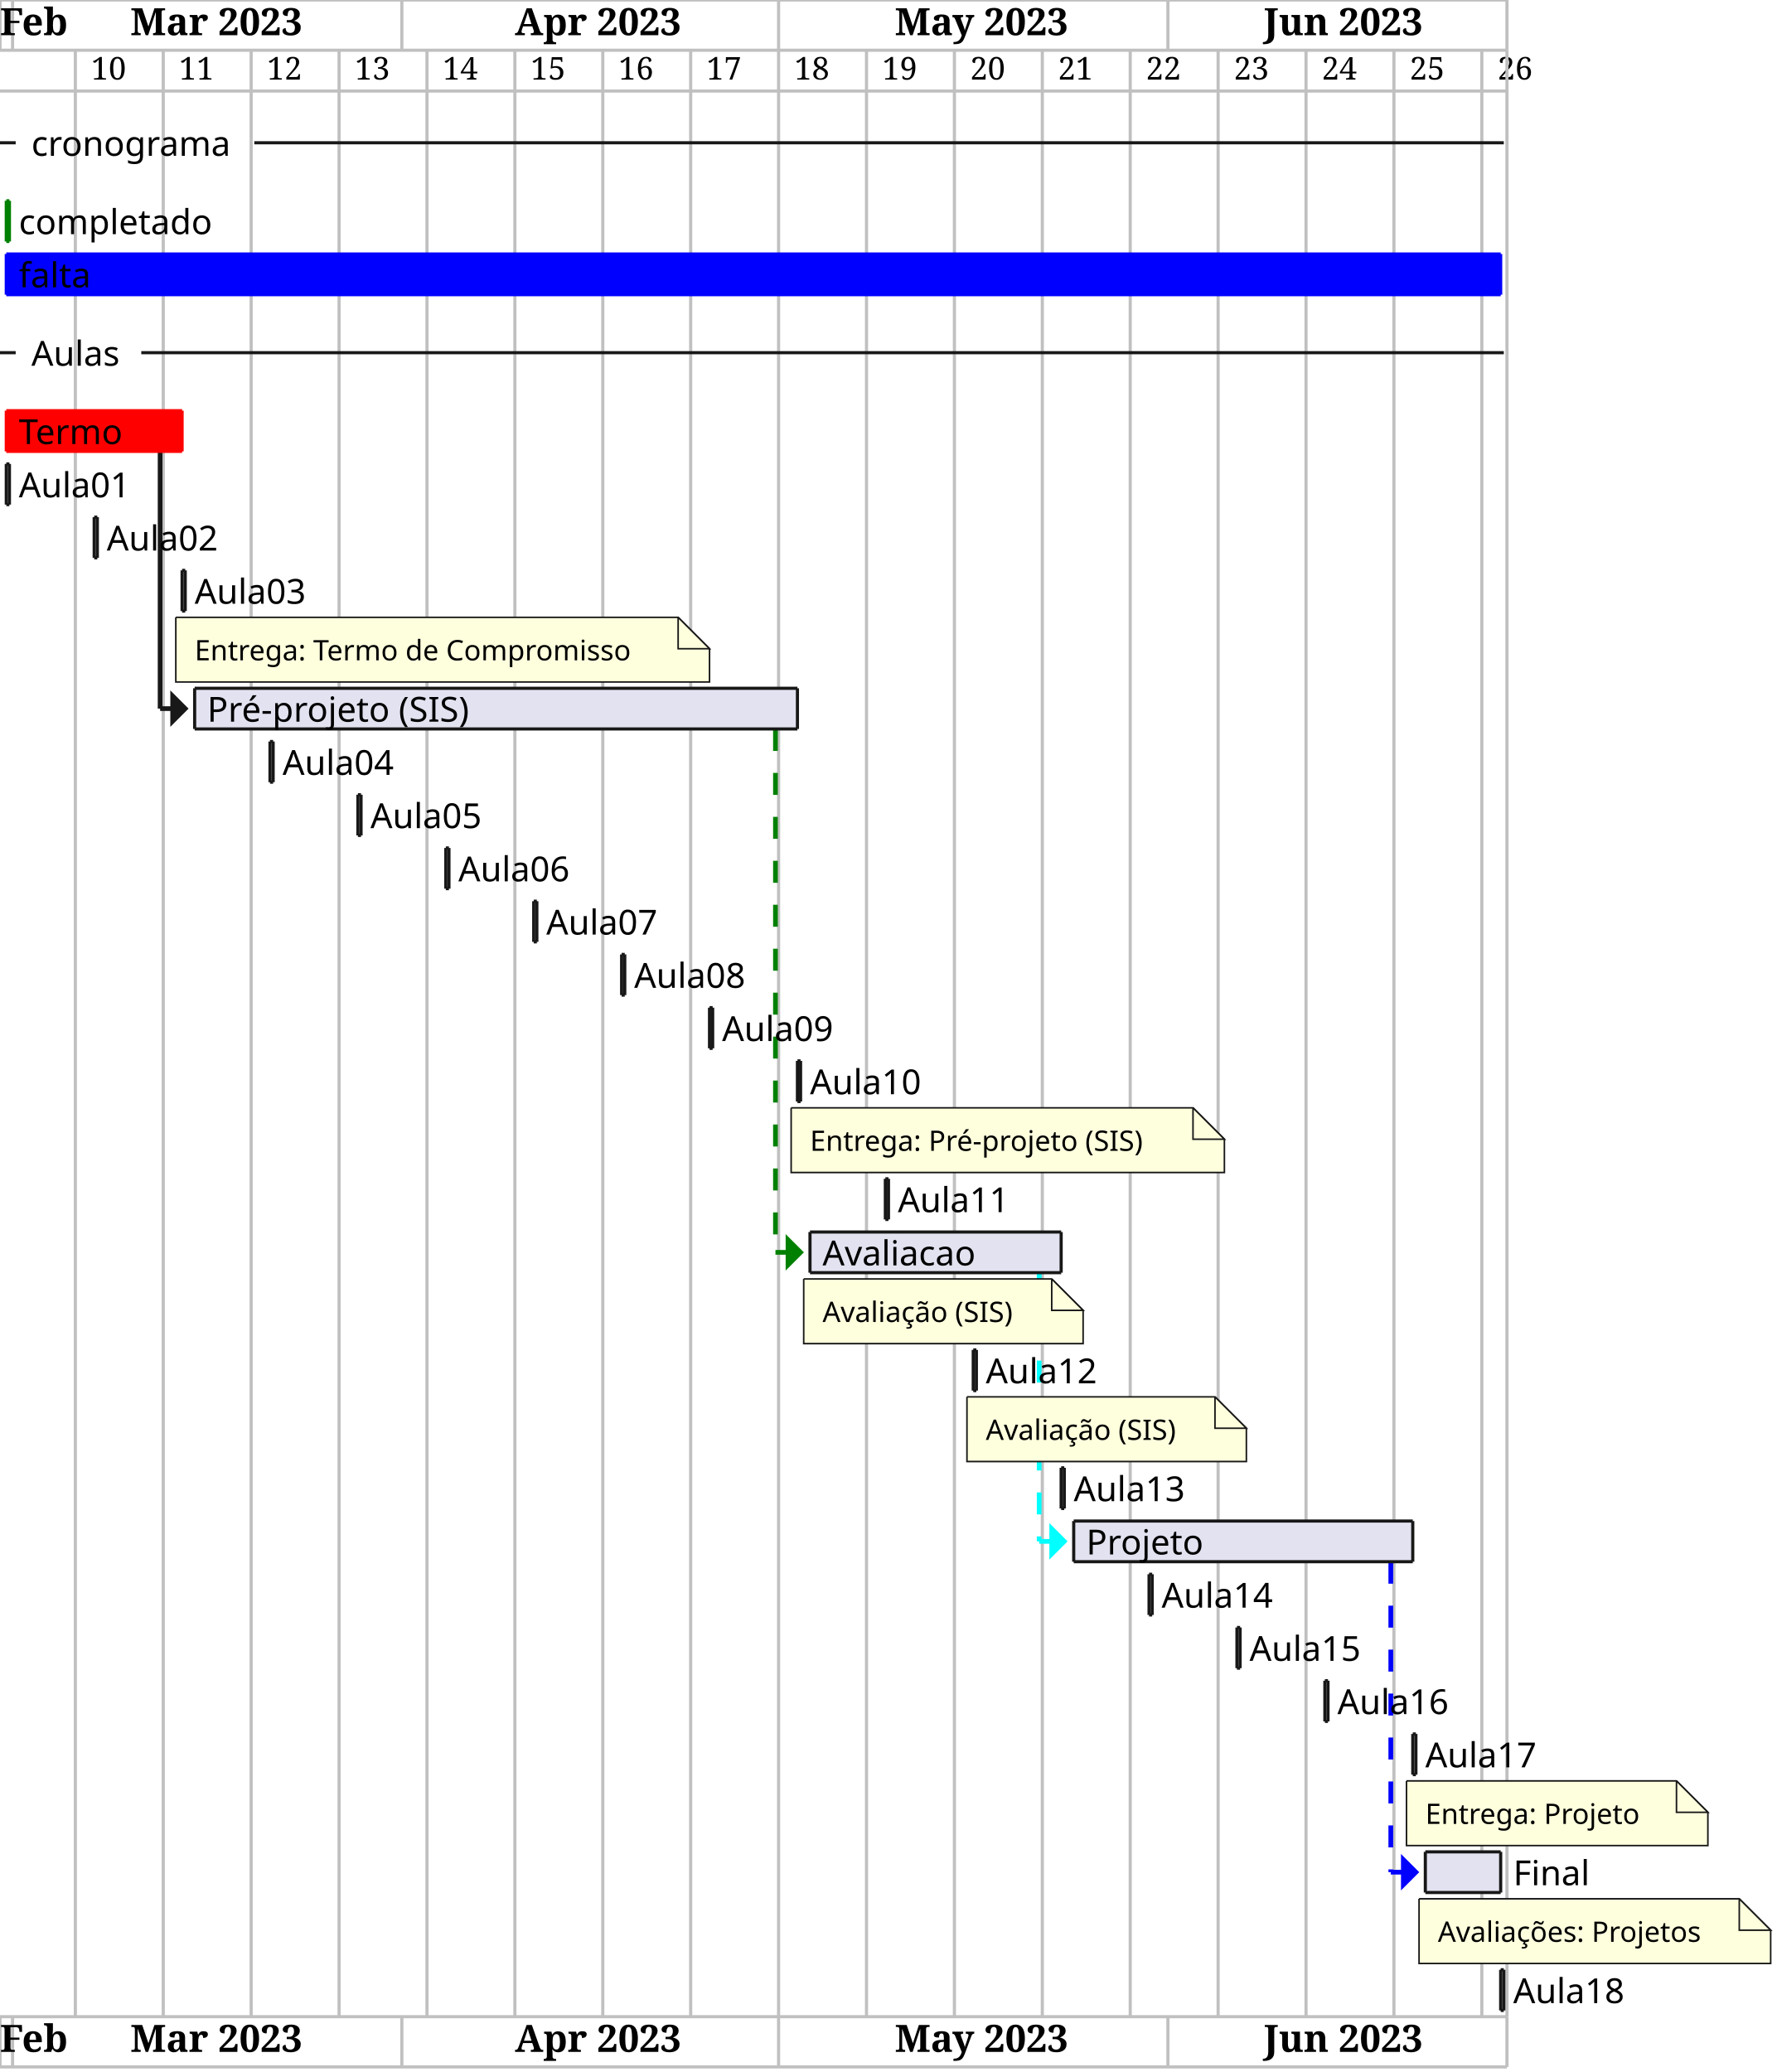
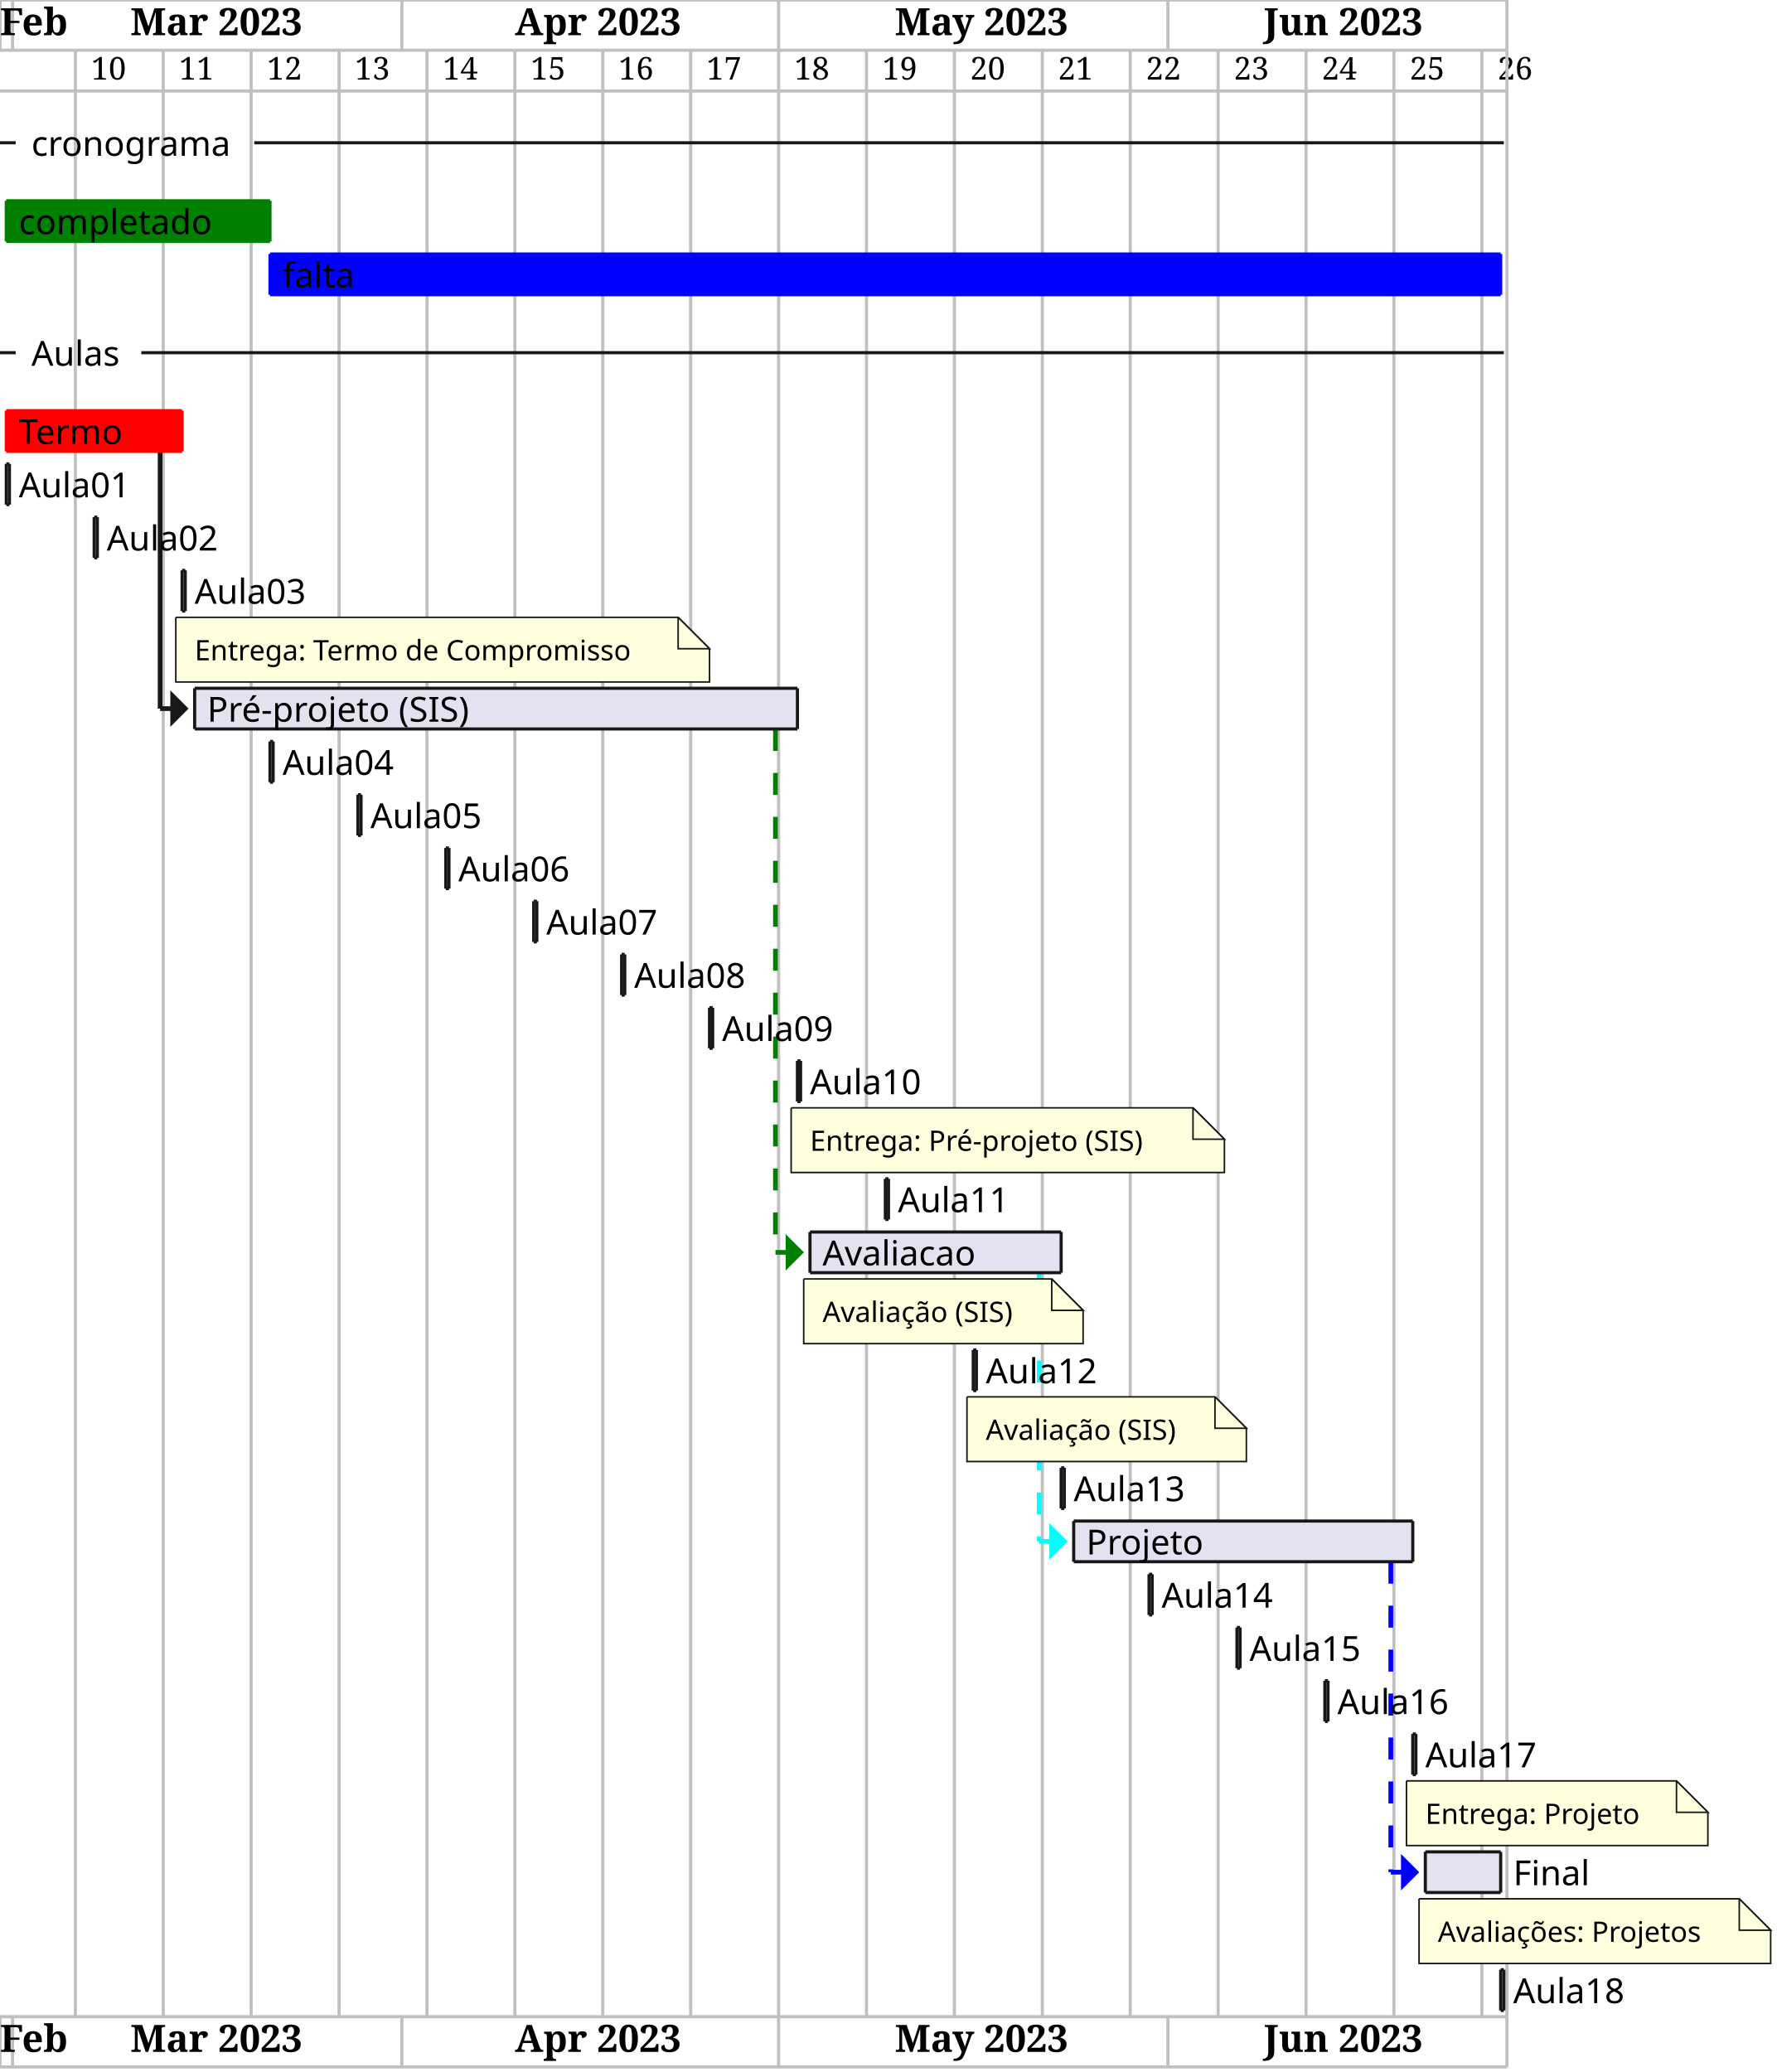
<svg xmlns="http://www.w3.org/2000/svg" contentStyleType="text/css" height="660px" preserveAspectRatio="none" style="width:566px;height:660px;background:#FFFFFF;" version="1.1" viewBox="0 0 566 660" width="566px" zoomAndPan="magnify">
  <defs />
  <g>
    <text fill="#000000" font-family="Serif" font-size="10" lengthAdjust="spacing" textLength="10" x="29" y="25.336">10</text>
    <text fill="#000000" font-family="Serif" font-size="10" lengthAdjust="spacing" textLength="10" x="57" y="25.336">11</text>
    <text fill="#000000" font-family="Serif" font-size="10" lengthAdjust="spacing" textLength="10" x="85" y="25.336">12</text>
    <text fill="#000000" font-family="Serif" font-size="10" lengthAdjust="spacing" textLength="10" x="113" y="25.336">13</text>
    <text fill="#000000" font-family="Serif" font-size="10" lengthAdjust="spacing" textLength="10" x="141" y="25.336">14</text>
    <text fill="#000000" font-family="Serif" font-size="10" lengthAdjust="spacing" textLength="10" x="169" y="25.336">15</text>
    <text fill="#000000" font-family="Serif" font-size="10" lengthAdjust="spacing" textLength="10" x="197" y="25.336">16</text>
    <text fill="#000000" font-family="Serif" font-size="10" lengthAdjust="spacing" textLength="10" x="225" y="25.336">17</text>
    <text fill="#000000" font-family="Serif" font-size="10" lengthAdjust="spacing" textLength="10" x="253" y="25.336">18</text>
    <text fill="#000000" font-family="Serif" font-size="10" lengthAdjust="spacing" textLength="10" x="281" y="25.336">19</text>
    <text fill="#000000" font-family="Serif" font-size="10" lengthAdjust="spacing" textLength="10" x="309" y="25.336">20</text>
    <text fill="#000000" font-family="Serif" font-size="10" lengthAdjust="spacing" textLength="10" x="337" y="25.336">21</text>
    <text fill="#000000" font-family="Serif" font-size="10" lengthAdjust="spacing" textLength="10" x="365" y="25.336">22</text>
    <text fill="#000000" font-family="Serif" font-size="10" lengthAdjust="spacing" textLength="10" x="393" y="25.336">23</text>
    <text fill="#000000" font-family="Serif" font-size="10" lengthAdjust="spacing" textLength="10" x="421" y="25.336">24</text>
    <text fill="#000000" font-family="Serif" font-size="10" lengthAdjust="spacing" textLength="10" x="449" y="25.336">25</text>
    <text fill="#000000" font-family="Serif" font-size="10" lengthAdjust="spacing" textLength="10" x="477" y="25.336">26</text>
    <line style="stroke:#C0C0C0;stroke-width:1.0;" x1="24" x2="24" y1="16" y2="642.385" />
    <line style="stroke:#C0C0C0;stroke-width:1.0;" x1="52" x2="52" y1="16" y2="642.385" />
    <line style="stroke:#C0C0C0;stroke-width:1.0;" x1="80" x2="80" y1="16" y2="642.385" />
    <line style="stroke:#C0C0C0;stroke-width:1.0;" x1="108" x2="108" y1="16" y2="642.385" />
    <line style="stroke:#C0C0C0;stroke-width:1.0;" x1="136" x2="136" y1="16" y2="642.385" />
    <line style="stroke:#C0C0C0;stroke-width:1.0;" x1="164" x2="164" y1="16" y2="642.385" />
    <line style="stroke:#C0C0C0;stroke-width:1.0;" x1="192" x2="192" y1="16" y2="642.385" />
    <line style="stroke:#C0C0C0;stroke-width:1.0;" x1="220" x2="220" y1="16" y2="642.385" />
    <line style="stroke:#C0C0C0;stroke-width:1.0;" x1="248" x2="248" y1="16" y2="642.385" />
    <line style="stroke:#C0C0C0;stroke-width:1.0;" x1="276" x2="276" y1="16" y2="642.385" />
    <line style="stroke:#C0C0C0;stroke-width:1.0;" x1="304" x2="304" y1="16" y2="642.385" />
    <line style="stroke:#C0C0C0;stroke-width:1.0;" x1="332" x2="332" y1="16" y2="642.385" />
    <line style="stroke:#C0C0C0;stroke-width:1.0;" x1="360" x2="360" y1="16" y2="642.385" />
    <line style="stroke:#C0C0C0;stroke-width:1.0;" x1="388" x2="388" y1="16" y2="642.385" />
    <line style="stroke:#C0C0C0;stroke-width:1.0;" x1="416" x2="416" y1="16" y2="642.385" />
    <line style="stroke:#C0C0C0;stroke-width:1.0;" x1="444" x2="444" y1="16" y2="642.385" />
    <line style="stroke:#C0C0C0;stroke-width:1.0;" x1="472" x2="472" y1="16" y2="642.385" />
    <line style="stroke:#C0C0C0;stroke-width:1.0;" x1="480" x2="480" y1="16" y2="642.385" />
    <line style="stroke:#C0C0C0;stroke-width:1.0;" x1="0" x2="0" y1="0" y2="16" />
    <line style="stroke:#C0C0C0;stroke-width:1.0;" x1="4" x2="4" y1="0" y2="16" />
    <text fill="#000000" font-family="Serif" font-size="12" font-weight="bold" lengthAdjust="spacing" textLength="19" x="0" y="11.203">Feb</text>
    <line style="stroke:#C0C0C0;stroke-width:1.0;" x1="128" x2="128" y1="0" y2="16" />
    <text fill="#000000" font-family="Serif" font-size="12" font-weight="bold" lengthAdjust="spacing" textLength="49" x="41.5" y="11.203">Mar 2023</text>
    <line style="stroke:#C0C0C0;stroke-width:1.0;" x1="248" x2="248" y1="0" y2="16" />
    <text fill="#000000" font-family="Serif" font-size="12" font-weight="bold" lengthAdjust="spacing" textLength="48" x="164" y="11.203">Apr 2023</text>
    <line style="stroke:#C0C0C0;stroke-width:1.0;" x1="372" x2="372" y1="0" y2="16" />
    <text fill="#000000" font-family="Serif" font-size="12" font-weight="bold" lengthAdjust="spacing" textLength="50" x="285" y="11.203">May 2023</text>
    <line style="stroke:#C0C0C0;stroke-width:1.0;" x1="480" x2="480" y1="0" y2="16" />
    <text fill="#000000" font-family="Serif" font-size="12" font-weight="bold" lengthAdjust="spacing" textLength="47" x="402.5" y="11.203">Jun 2023</text>
    <line style="stroke:#C0C0C0;stroke-width:1.0;" x1="0" x2="480" y1="0" y2="0" />
    <line style="stroke:#C0C0C0;stroke-width:1.0;" x1="0" x2="480" y1="16" y2="16" />
    <line style="stroke:#C0C0C0;stroke-width:1.0;" x1="0" x2="480" y1="29" y2="29" />
    <line style="stroke:#181818;stroke-width:1.5;" x1="51" x2="51" y1="143.775" y2="225.718" />
    <line style="stroke:#181818;stroke-width:1.5;" x1="51" x2="59" y1="225.718" y2="225.718" />
    <polygon fill="#181818" points="55,221.718,55,225.718,55,229.718,59,225.718" style="stroke:#181818;stroke-width:1.5;" />
    <line style="stroke:#008000;stroke-width:1.5;stroke-dasharray:7.0,7.0;" x1="247" x2="247" y1="232.195" y2="398.913" />
    <line style="stroke:#008000;stroke-width:1.5;stroke-dasharray:7.0,7.0;" x1="247" x2="255" y1="398.913" y2="398.913" />
    <polygon fill="#008000" points="251,394.913,251,398.913,251,402.913,255,398.913" style="stroke:#008000;stroke-width:1.5;" />
    <line style="stroke:#00FFFF;stroke-width:1.5;stroke-dasharray:7.0,7.0;" x1="331" x2="331" y1="405.391" y2="490.978" />
    <line style="stroke:#00FFFF;stroke-width:1.5;stroke-dasharray:7.0,7.0;" x1="331" x2="339" y1="490.978" y2="490.978" />
    <polygon fill="#00FFFF" points="335,486.978,335,490.978,335,494.978,339,490.978" style="stroke:#00FFFF;stroke-width:1.5;" />
    <line style="stroke:#0000FF;stroke-width:1.5;stroke-dasharray:7.0,7.0;" x1="443" x2="443" y1="497.455" y2="596.352" />
    <line style="stroke:#0000FF;stroke-width:1.5;stroke-dasharray:7.0,7.0;" x1="443" x2="451" y1="596.352" y2="596.352" />
    <polygon fill="#0000FF" points="447,592.352,447,596.352,447,600.352,451,596.352" style="stroke:#0000FF;stroke-width:1.5;" />
    <line style="stroke:#181818;stroke-width:1.0;" x1="0" x2="5" y1="45.477" y2="45.477" />
    <line style="stroke:#181818;stroke-width:1.0;" x1="81" x2="479" y1="45.477" y2="45.477" />
-     <rect fill="#008000" height="12.955" style="stroke:none;stroke-width:1.0;" width="1" x="2" y="63.955" />
-     <line style="stroke:#008000;stroke-width:1.0;" x1="2" x2="3" y1="63.955" y2="63.955" />
-     <line style="stroke:#008000;stroke-width:1.0;" x1="2" x2="3" y1="76.91" y2="76.91" />
+     <rect fill="#008000" height="12.955" style="stroke:none;stroke-width:1.0;" width="84" x="2" y="63.955" />
+     <line style="stroke:#008000;stroke-width:1.0;" x1="2" x2="86" y1="63.955" y2="63.955" />
+     <line style="stroke:#008000;stroke-width:1.0;" x1="2" x2="86" y1="76.91" y2="76.91" />
    <line style="stroke:#008000;stroke-width:1.0;" x1="2" x2="2" y1="63.955" y2="76.91" />
-     <line style="stroke:#008000;stroke-width:1.0;" x1="3" x2="3" y1="63.955" y2="76.91" />
-     <rect fill="#0000FF" height="12.955" style="stroke:none;stroke-width:1.0;" width="476" x="2" y="80.91" />
-     <line style="stroke:#0000FF;stroke-width:1.0;" x1="2" x2="478" y1="80.91" y2="80.91" />
-     <line style="stroke:#0000FF;stroke-width:1.0;" x1="2" x2="478" y1="93.865" y2="93.865" />
-     <line style="stroke:#0000FF;stroke-width:1.0;" x1="2" x2="2" y1="80.91" y2="93.865" />
+     <line style="stroke:#008000;stroke-width:1.0;" x1="86" x2="86" y1="63.955" y2="76.91" />
+     <rect fill="#0000FF" height="12.955" style="stroke:none;stroke-width:1.0;" width="392" x="86" y="80.91" />
+     <line style="stroke:#0000FF;stroke-width:1.0;" x1="86" x2="478" y1="80.91" y2="80.91" />
+     <line style="stroke:#0000FF;stroke-width:1.0;" x1="86" x2="478" y1="93.865" y2="93.865" />
+     <line style="stroke:#0000FF;stroke-width:1.0;" x1="86" x2="86" y1="80.91" y2="93.865" />
    <line style="stroke:#0000FF;stroke-width:1.0;" x1="478" x2="478" y1="80.91" y2="93.865" />
    <line style="stroke:#181818;stroke-width:1.0;" x1="0" x2="5" y1="112.343" y2="112.343" />
    <line style="stroke:#181818;stroke-width:1.0;" x1="45" x2="479" y1="112.343" y2="112.343" />
    <rect fill="#FF0000" height="12.955" style="stroke:none;stroke-width:1.0;" width="56" x="2" y="130.82" />
    <line style="stroke:#FF0000;stroke-width:1.0;" x1="2" x2="58" y1="130.82" y2="130.82" />
    <line style="stroke:#FF0000;stroke-width:1.0;" x1="2" x2="58" y1="143.775" y2="143.775" />
    <line style="stroke:#FF0000;stroke-width:1.0;" x1="2" x2="2" y1="130.82" y2="143.775" />
    <line style="stroke:#FF0000;stroke-width:1.0;" x1="58" x2="58" y1="130.82" y2="143.775" />
    <rect fill="#E2E2F0" height="12.955" style="stroke:none;stroke-width:1.0;" width="1" x="2" y="147.775" />
    <line style="stroke:#181818;stroke-width:1.0;" x1="2" x2="3" y1="147.775" y2="147.775" />
    <line style="stroke:#181818;stroke-width:1.0;" x1="2" x2="3" y1="160.731" y2="160.731" />
    <line style="stroke:#181818;stroke-width:1.0;" x1="2" x2="2" y1="147.775" y2="160.731" />
    <line style="stroke:#181818;stroke-width:1.0;" x1="3" x2="3" y1="147.775" y2="160.731" />
    <rect fill="#E2E2F0" height="12.955" style="stroke:none;stroke-width:1.0;" width="1" x="30" y="164.731" />
    <line style="stroke:#181818;stroke-width:1.0;" x1="30" x2="31" y1="164.731" y2="164.731" />
    <line style="stroke:#181818;stroke-width:1.0;" x1="30" x2="31" y1="177.685" y2="177.685" />
    <line style="stroke:#181818;stroke-width:1.0;" x1="30" x2="30" y1="164.731" y2="177.685" />
    <line style="stroke:#181818;stroke-width:1.0;" x1="31" x2="31" y1="164.731" y2="177.685" />
    <path d="M56,196.641 L56,217.24 L226,217.24 L226,206.641 L216,196.641 L56,196.641 " fill="#FEFFDD" style="stroke:#181818;stroke-width:0.5;" />
    <path d="M216,196.641 L216,206.641 L226,206.641 L216,196.641 " fill="#FEFFDD" style="stroke:#181818;stroke-width:0.5;" />
    <text fill="#000000" font-family="sans-serif" font-size="9" lengthAdjust="spacing" textLength="149" x="62" y="210.342">Entrega: Termo de Compromisso</text>
    <rect fill="#E2E2F0" height="12.955" style="stroke:none;stroke-width:1.0;" width="1" x="58" y="181.685" />
    <line style="stroke:#181818;stroke-width:1.0;" x1="58" x2="59" y1="181.685" y2="181.685" />
    <line style="stroke:#181818;stroke-width:1.0;" x1="58" x2="59" y1="194.641" y2="194.641" />
    <line style="stroke:#181818;stroke-width:1.0;" x1="58" x2="58" y1="181.685" y2="194.641" />
    <line style="stroke:#181818;stroke-width:1.0;" x1="59" x2="59" y1="181.685" y2="194.641" />
    <rect fill="#E2E2F0" height="12.955" style="stroke:none;stroke-width:1.0;" width="192" x="62" y="219.24" />
    <line style="stroke:#181818;stroke-width:1.0;" x1="62" x2="254" y1="219.24" y2="219.24" />
    <line style="stroke:#181818;stroke-width:1.0;" x1="62" x2="254" y1="232.195" y2="232.195" />
    <line style="stroke:#181818;stroke-width:1.0;" x1="62" x2="62" y1="219.24" y2="232.195" />
    <line style="stroke:#181818;stroke-width:1.0;" x1="254" x2="254" y1="219.24" y2="232.195" />
    <rect fill="#E2E2F0" height="12.955" style="stroke:none;stroke-width:1.0;" width="1" x="86" y="236.195" />
    <line style="stroke:#181818;stroke-width:1.0;" x1="86" x2="87" y1="236.195" y2="236.195" />
    <line style="stroke:#181818;stroke-width:1.0;" x1="86" x2="87" y1="249.15" y2="249.15" />
    <line style="stroke:#181818;stroke-width:1.0;" x1="86" x2="86" y1="236.195" y2="249.15" />
    <line style="stroke:#181818;stroke-width:1.0;" x1="87" x2="87" y1="236.195" y2="249.15" />
    <rect fill="#E2E2F0" height="12.955" style="stroke:none;stroke-width:1.0;" width="1" x="114" y="253.15" />
    <line style="stroke:#181818;stroke-width:1.0;" x1="114" x2="115" y1="253.15" y2="253.15" />
    <line style="stroke:#181818;stroke-width:1.0;" x1="114" x2="115" y1="266.106" y2="266.106" />
    <line style="stroke:#181818;stroke-width:1.0;" x1="114" x2="114" y1="253.15" y2="266.106" />
    <line style="stroke:#181818;stroke-width:1.0;" x1="115" x2="115" y1="253.15" y2="266.106" />
    <rect fill="#E2E2F0" height="12.955" style="stroke:none;stroke-width:1.0;" width="1" x="142" y="270.106" />
    <line style="stroke:#181818;stroke-width:1.0;" x1="142" x2="143" y1="270.106" y2="270.106" />
    <line style="stroke:#181818;stroke-width:1.0;" x1="142" x2="143" y1="283.06" y2="283.06" />
    <line style="stroke:#181818;stroke-width:1.0;" x1="142" x2="142" y1="270.106" y2="283.06" />
    <line style="stroke:#181818;stroke-width:1.0;" x1="143" x2="143" y1="270.106" y2="283.06" />
    <rect fill="#E2E2F0" height="12.955" style="stroke:none;stroke-width:1.0;" width="1" x="170" y="287.06" />
    <line style="stroke:#181818;stroke-width:1.0;" x1="170" x2="171" y1="287.06" y2="287.06" />
    <line style="stroke:#181818;stroke-width:1.0;" x1="170" x2="171" y1="300.016" y2="300.016" />
    <line style="stroke:#181818;stroke-width:1.0;" x1="170" x2="170" y1="287.06" y2="300.016" />
    <line style="stroke:#181818;stroke-width:1.0;" x1="171" x2="171" y1="287.06" y2="300.016" />
    <rect fill="#E2E2F0" height="12.955" style="stroke:none;stroke-width:1.0;" width="1" x="198" y="304.016" />
    <line style="stroke:#181818;stroke-width:1.0;" x1="198" x2="199" y1="304.016" y2="304.016" />
    <line style="stroke:#181818;stroke-width:1.0;" x1="198" x2="199" y1="316.971" y2="316.971" />
    <line style="stroke:#181818;stroke-width:1.0;" x1="198" x2="198" y1="304.016" y2="316.971" />
    <line style="stroke:#181818;stroke-width:1.0;" x1="199" x2="199" y1="304.016" y2="316.971" />
    <rect fill="#E2E2F0" height="12.955" style="stroke:none;stroke-width:1.0;" width="1" x="226" y="320.971" />
    <line style="stroke:#181818;stroke-width:1.0;" x1="226" x2="227" y1="320.971" y2="320.971" />
    <line style="stroke:#181818;stroke-width:1.0;" x1="226" x2="227" y1="333.926" y2="333.926" />
    <line style="stroke:#181818;stroke-width:1.0;" x1="226" x2="226" y1="320.971" y2="333.926" />
    <line style="stroke:#181818;stroke-width:1.0;" x1="227" x2="227" y1="320.971" y2="333.926" />
    <path d="M252,352.881 L252,373.481 L390,373.481 L390,362.881 L380,352.881 L252,352.881 " fill="#FEFFDD" style="stroke:#181818;stroke-width:0.5;" />
    <path d="M380,352.881 L380,362.881 L390,362.881 L380,352.881 " fill="#FEFFDD" style="stroke:#181818;stroke-width:0.5;" />
    <text fill="#000000" font-family="sans-serif" font-size="9" lengthAdjust="spacing" textLength="114" x="258" y="366.582">Entrega: Pré-projeto (SIS)</text>
    <rect fill="#E2E2F0" height="12.955" style="stroke:none;stroke-width:1.0;" width="1" x="254" y="337.926" />
    <line style="stroke:#181818;stroke-width:1.0;" x1="254" x2="255" y1="337.926" y2="337.926" />
    <line style="stroke:#181818;stroke-width:1.0;" x1="254" x2="255" y1="350.881" y2="350.881" />
    <line style="stroke:#181818;stroke-width:1.0;" x1="254" x2="254" y1="337.926" y2="350.881" />
    <line style="stroke:#181818;stroke-width:1.0;" x1="255" x2="255" y1="337.926" y2="350.881" />
    <rect fill="#E2E2F0" height="12.955" style="stroke:none;stroke-width:1.0;" width="1" x="282" y="375.481" />
    <line style="stroke:#181818;stroke-width:1.0;" x1="282" x2="283" y1="375.481" y2="375.481" />
    <line style="stroke:#181818;stroke-width:1.0;" x1="282" x2="283" y1="388.435" y2="388.435" />
    <line style="stroke:#181818;stroke-width:1.0;" x1="282" x2="282" y1="375.481" y2="388.435" />
    <line style="stroke:#181818;stroke-width:1.0;" x1="283" x2="283" y1="375.481" y2="388.435" />
    <path d="M256,407.391 L256,427.99 L345,427.99 L345,417.391 L335,407.391 L256,407.391 " fill="#FEFFDD" style="stroke:#181818;stroke-width:0.5;" />
    <path d="M335,407.391 L335,417.391 L345,417.391 L335,407.391 " fill="#FEFFDD" style="stroke:#181818;stroke-width:0.5;" />
    <text fill="#000000" font-family="sans-serif" font-size="9" lengthAdjust="spacing" textLength="65" x="262" y="421.092">Avaliação (SIS)</text>
    <rect fill="#E2E2F0" height="12.955" style="stroke:none;stroke-width:1.0;" width="80" x="258" y="392.435" />
    <line style="stroke:#181818;stroke-width:1.0;" x1="258" x2="338" y1="392.435" y2="392.435" />
    <line style="stroke:#181818;stroke-width:1.0;" x1="258" x2="338" y1="405.391" y2="405.391" />
    <line style="stroke:#181818;stroke-width:1.0;" x1="258" x2="258" y1="392.435" y2="405.391" />
    <line style="stroke:#181818;stroke-width:1.0;" x1="338" x2="338" y1="392.435" y2="405.391" />
    <path d="M308,444.945 L308,465.545 L397,465.545 L397,454.945 L387,444.945 L308,444.945 " fill="#FEFFDD" style="stroke:#181818;stroke-width:0.5;" />
    <path d="M387,444.945 L387,454.945 L397,454.945 L387,444.945 " fill="#FEFFDD" style="stroke:#181818;stroke-width:0.5;" />
    <text fill="#000000" font-family="sans-serif" font-size="9" lengthAdjust="spacing" textLength="65" x="314" y="458.647">Avaliação (SIS)</text>
    <rect fill="#E2E2F0" height="12.955" style="stroke:none;stroke-width:1.0;" width="1" x="310" y="429.99" />
    <line style="stroke:#181818;stroke-width:1.0;" x1="310" x2="311" y1="429.99" y2="429.99" />
    <line style="stroke:#181818;stroke-width:1.0;" x1="310" x2="311" y1="442.945" y2="442.945" />
    <line style="stroke:#181818;stroke-width:1.0;" x1="310" x2="310" y1="429.99" y2="442.945" />
    <line style="stroke:#181818;stroke-width:1.0;" x1="311" x2="311" y1="429.99" y2="442.945" />
    <rect fill="#E2E2F0" height="12.955" style="stroke:none;stroke-width:1.0;" width="1" x="338" y="467.545" />
    <line style="stroke:#181818;stroke-width:1.0;" x1="338" x2="339" y1="467.545" y2="467.545" />
    <line style="stroke:#181818;stroke-width:1.0;" x1="338" x2="339" y1="480.5" y2="480.5" />
    <line style="stroke:#181818;stroke-width:1.0;" x1="338" x2="338" y1="467.545" y2="480.5" />
    <line style="stroke:#181818;stroke-width:1.0;" x1="339" x2="339" y1="467.545" y2="480.5" />
    <rect fill="#E2E2F0" height="12.955" style="stroke:none;stroke-width:1.0;" width="108" x="342" y="484.5" />
    <line style="stroke:#181818;stroke-width:1.0;" x1="342" x2="450" y1="484.5" y2="484.5" />
    <line style="stroke:#181818;stroke-width:1.0;" x1="342" x2="450" y1="497.455" y2="497.455" />
    <line style="stroke:#181818;stroke-width:1.0;" x1="342" x2="342" y1="484.5" y2="497.455" />
    <line style="stroke:#181818;stroke-width:1.0;" x1="450" x2="450" y1="484.5" y2="497.455" />
    <rect fill="#E2E2F0" height="12.955" style="stroke:none;stroke-width:1.0;" width="1" x="366" y="501.455" />
    <line style="stroke:#181818;stroke-width:1.0;" x1="366" x2="367" y1="501.455" y2="501.455" />
    <line style="stroke:#181818;stroke-width:1.0;" x1="366" x2="367" y1="514.41" y2="514.41" />
    <line style="stroke:#181818;stroke-width:1.0;" x1="366" x2="366" y1="501.455" y2="514.41" />
    <line style="stroke:#181818;stroke-width:1.0;" x1="367" x2="367" y1="501.455" y2="514.41" />
    <rect fill="#E2E2F0" height="12.955" style="stroke:none;stroke-width:1.0;" width="1" x="394" y="518.41" />
    <line style="stroke:#181818;stroke-width:1.0;" x1="394" x2="395" y1="518.41" y2="518.41" />
    <line style="stroke:#181818;stroke-width:1.0;" x1="394" x2="395" y1="531.365" y2="531.365" />
    <line style="stroke:#181818;stroke-width:1.0;" x1="394" x2="394" y1="518.41" y2="531.365" />
    <line style="stroke:#181818;stroke-width:1.0;" x1="395" x2="395" y1="518.41" y2="531.365" />
    <rect fill="#E2E2F0" height="12.955" style="stroke:none;stroke-width:1.0;" width="1" x="422" y="535.365" />
    <line style="stroke:#181818;stroke-width:1.0;" x1="422" x2="423" y1="535.365" y2="535.365" />
    <line style="stroke:#181818;stroke-width:1.0;" x1="422" x2="423" y1="548.32" y2="548.32" />
    <line style="stroke:#181818;stroke-width:1.0;" x1="422" x2="422" y1="535.365" y2="548.32" />
    <line style="stroke:#181818;stroke-width:1.0;" x1="423" x2="423" y1="535.365" y2="548.32" />
    <path d="M448,567.275 L448,587.875 L544,587.875 L544,577.275 L534,567.275 L448,567.275 " fill="#FEFFDD" style="stroke:#181818;stroke-width:0.5;" />
    <path d="M534,567.275 L534,577.275 L544,577.275 L534,567.275 " fill="#FEFFDD" style="stroke:#181818;stroke-width:0.5;" />
    <text fill="#000000" font-family="sans-serif" font-size="9" lengthAdjust="spacing" textLength="72" x="454" y="580.977">Entrega: Projeto</text>
    <rect fill="#E2E2F0" height="12.955" style="stroke:none;stroke-width:1.0;" width="1" x="450" y="552.32" />
    <line style="stroke:#181818;stroke-width:1.0;" x1="450" x2="451" y1="552.32" y2="552.32" />
    <line style="stroke:#181818;stroke-width:1.0;" x1="450" x2="451" y1="565.275" y2="565.275" />
    <line style="stroke:#181818;stroke-width:1.0;" x1="450" x2="450" y1="552.32" y2="565.275" />
    <line style="stroke:#181818;stroke-width:1.0;" x1="451" x2="451" y1="552.32" y2="565.275" />
    <path d="M452,604.83 L452,625.43 L564,625.43 L564,614.83 L554,604.83 L452,604.83 " fill="#FEFFDD" style="stroke:#181818;stroke-width:0.5;" />
    <path d="M554,604.83 L554,614.83 L564,614.83 L554,604.83 " fill="#FEFFDD" style="stroke:#181818;stroke-width:0.5;" />
    <text fill="#000000" font-family="sans-serif" font-size="9" lengthAdjust="spacing" textLength="91" x="458" y="618.531">Avaliações: Projetos</text>
    <rect fill="#E2E2F0" height="12.955" style="stroke:none;stroke-width:1.0;" width="24" x="454" y="589.875" />
    <line style="stroke:#181818;stroke-width:1.0;" x1="454" x2="478" y1="589.875" y2="589.875" />
    <line style="stroke:#181818;stroke-width:1.0;" x1="454" x2="478" y1="602.83" y2="602.83" />
    <line style="stroke:#181818;stroke-width:1.0;" x1="454" x2="454" y1="589.875" y2="602.83" />
    <line style="stroke:#181818;stroke-width:1.0;" x1="478" x2="478" y1="589.875" y2="602.83" />
    <rect fill="#E2E2F0" height="12.955" style="stroke:none;stroke-width:1.0;" width="1" x="478" y="627.43" />
    <line style="stroke:#181818;stroke-width:1.0;" x1="478" x2="479" y1="627.43" y2="627.43" />
    <line style="stroke:#181818;stroke-width:1.0;" x1="478" x2="479" y1="640.385" y2="640.385" />
    <line style="stroke:#181818;stroke-width:1.0;" x1="478" x2="478" y1="627.43" y2="640.385" />
    <line style="stroke:#181818;stroke-width:1.0;" x1="479" x2="479" y1="627.43" y2="640.385" />
    <text fill="#000000" font-family="sans-serif" font-size="11" lengthAdjust="spacing" textLength="66" x="10" y="49.635">cronograma</text>
    <text fill="#000000" font-family="sans-serif" font-size="11" lengthAdjust="spacing" textLength="63" x="6" y="74.59">completado</text>
-     <text fill="#000000" font-family="sans-serif" font-size="11" lengthAdjust="spacing" textLength="23" x="6" y="91.545">falta</text>
+     <text fill="#000000" font-family="sans-serif" font-size="11" lengthAdjust="spacing" textLength="23" x="90" y="91.545">falta</text>
    <text fill="#000000" font-family="sans-serif" font-size="11" lengthAdjust="spacing" textLength="30" x="10" y="116.5">Aulas</text>
    <text fill="#000000" font-family="sans-serif" font-size="11" lengthAdjust="spacing" textLength="35" x="6" y="141.455">Termo</text>
    <text fill="#000000" font-family="sans-serif" font-size="11" lengthAdjust="spacing" textLength="38" x="6" y="158.41">Aula01</text>
    <text fill="#000000" font-family="sans-serif" font-size="11" lengthAdjust="spacing" textLength="38" x="34" y="175.365">Aula02</text>
    <text fill="#000000" font-family="sans-serif" font-size="11" lengthAdjust="spacing" textLength="38" x="62" y="192.32">Aula03</text>
    <text fill="#000000" font-family="sans-serif" font-size="11" lengthAdjust="spacing" textLength="88" x="66" y="229.875">Pré-projeto (SIS)</text>
    <text fill="#000000" font-family="sans-serif" font-size="11" lengthAdjust="spacing" textLength="38" x="90" y="246.83">Aula04</text>
    <text fill="#000000" font-family="sans-serif" font-size="11" lengthAdjust="spacing" textLength="38" x="118" y="263.785">Aula05</text>
    <text fill="#000000" font-family="sans-serif" font-size="11" lengthAdjust="spacing" textLength="38" x="146" y="280.74">Aula06</text>
    <text fill="#000000" font-family="sans-serif" font-size="11" lengthAdjust="spacing" textLength="38" x="174" y="297.695">Aula07</text>
    <text fill="#000000" font-family="sans-serif" font-size="11" lengthAdjust="spacing" textLength="38" x="202" y="314.65">Aula08</text>
    <text fill="#000000" font-family="sans-serif" font-size="11" lengthAdjust="spacing" textLength="38" x="230" y="331.606">Aula09</text>
    <text fill="#000000" font-family="sans-serif" font-size="11" lengthAdjust="spacing" textLength="38" x="258" y="348.56">Aula10</text>
    <text fill="#000000" font-family="sans-serif" font-size="11" lengthAdjust="spacing" textLength="38" x="286" y="386.115">Aula11</text>
    <text fill="#000000" font-family="sans-serif" font-size="11" lengthAdjust="spacing" textLength="51" x="262" y="403.07">Avaliacao</text>
    <text fill="#000000" font-family="sans-serif" font-size="11" lengthAdjust="spacing" textLength="38" x="314" y="440.625">Aula12</text>
    <text fill="#000000" font-family="sans-serif" font-size="11" lengthAdjust="spacing" textLength="38" x="342" y="478.18">Aula13</text>
    <text fill="#000000" font-family="sans-serif" font-size="11" lengthAdjust="spacing" textLength="38" x="346" y="495.135">Projeto</text>
    <text fill="#000000" font-family="sans-serif" font-size="11" lengthAdjust="spacing" textLength="38" x="370" y="512.09">Aula14</text>
    <text fill="#000000" font-family="sans-serif" font-size="11" lengthAdjust="spacing" textLength="38" x="398" y="529.045">Aula15</text>
    <text fill="#000000" font-family="sans-serif" font-size="11" lengthAdjust="spacing" textLength="38" x="426" y="546">Aula16</text>
    <text fill="#000000" font-family="sans-serif" font-size="11" lengthAdjust="spacing" textLength="38" x="454" y="562.955">Aula17</text>
    <text fill="#000000" font-family="sans-serif" font-size="11" lengthAdjust="spacing" textLength="25" x="482" y="600.51">Final</text>
    <text fill="#000000" font-family="sans-serif" font-size="11" lengthAdjust="spacing" textLength="38" x="482" y="638.064">Aula18</text>
    <line style="stroke:#C0C0C0;stroke-width:1.0;" x1="0" x2="480" y1="642.385" y2="642.385" />
    <line style="stroke:#C0C0C0;stroke-width:1.0;" x1="0" x2="0" y1="642.385" y2="658.385" />
    <line style="stroke:#C0C0C0;stroke-width:1.0;" x1="4" x2="4" y1="642.385" y2="658.385" />
    <text fill="#000000" font-family="Serif" font-size="12" font-weight="bold" lengthAdjust="spacing" textLength="19" x="0" y="653.588">Feb</text>
    <line style="stroke:#C0C0C0;stroke-width:1.0;" x1="128" x2="128" y1="642.385" y2="658.385" />
    <text fill="#000000" font-family="Serif" font-size="12" font-weight="bold" lengthAdjust="spacing" textLength="49" x="41.5" y="653.588">Mar 2023</text>
    <line style="stroke:#C0C0C0;stroke-width:1.0;" x1="248" x2="248" y1="642.385" y2="658.385" />
    <text fill="#000000" font-family="Serif" font-size="12" font-weight="bold" lengthAdjust="spacing" textLength="48" x="164" y="653.588">Apr 2023</text>
    <line style="stroke:#C0C0C0;stroke-width:1.0;" x1="372" x2="372" y1="642.385" y2="658.385" />
    <text fill="#000000" font-family="Serif" font-size="12" font-weight="bold" lengthAdjust="spacing" textLength="50" x="285" y="653.588">May 2023</text>
    <line style="stroke:#C0C0C0;stroke-width:1.0;" x1="480" x2="480" y1="642.385" y2="658.385" />
    <text fill="#000000" font-family="Serif" font-size="12" font-weight="bold" lengthAdjust="spacing" textLength="47" x="402.5" y="653.588">Jun 2023</text>
    <line style="stroke:#C0C0C0;stroke-width:1.0;" x1="0" x2="480" y1="658.385" y2="658.385" />
  </g>
</svg>
